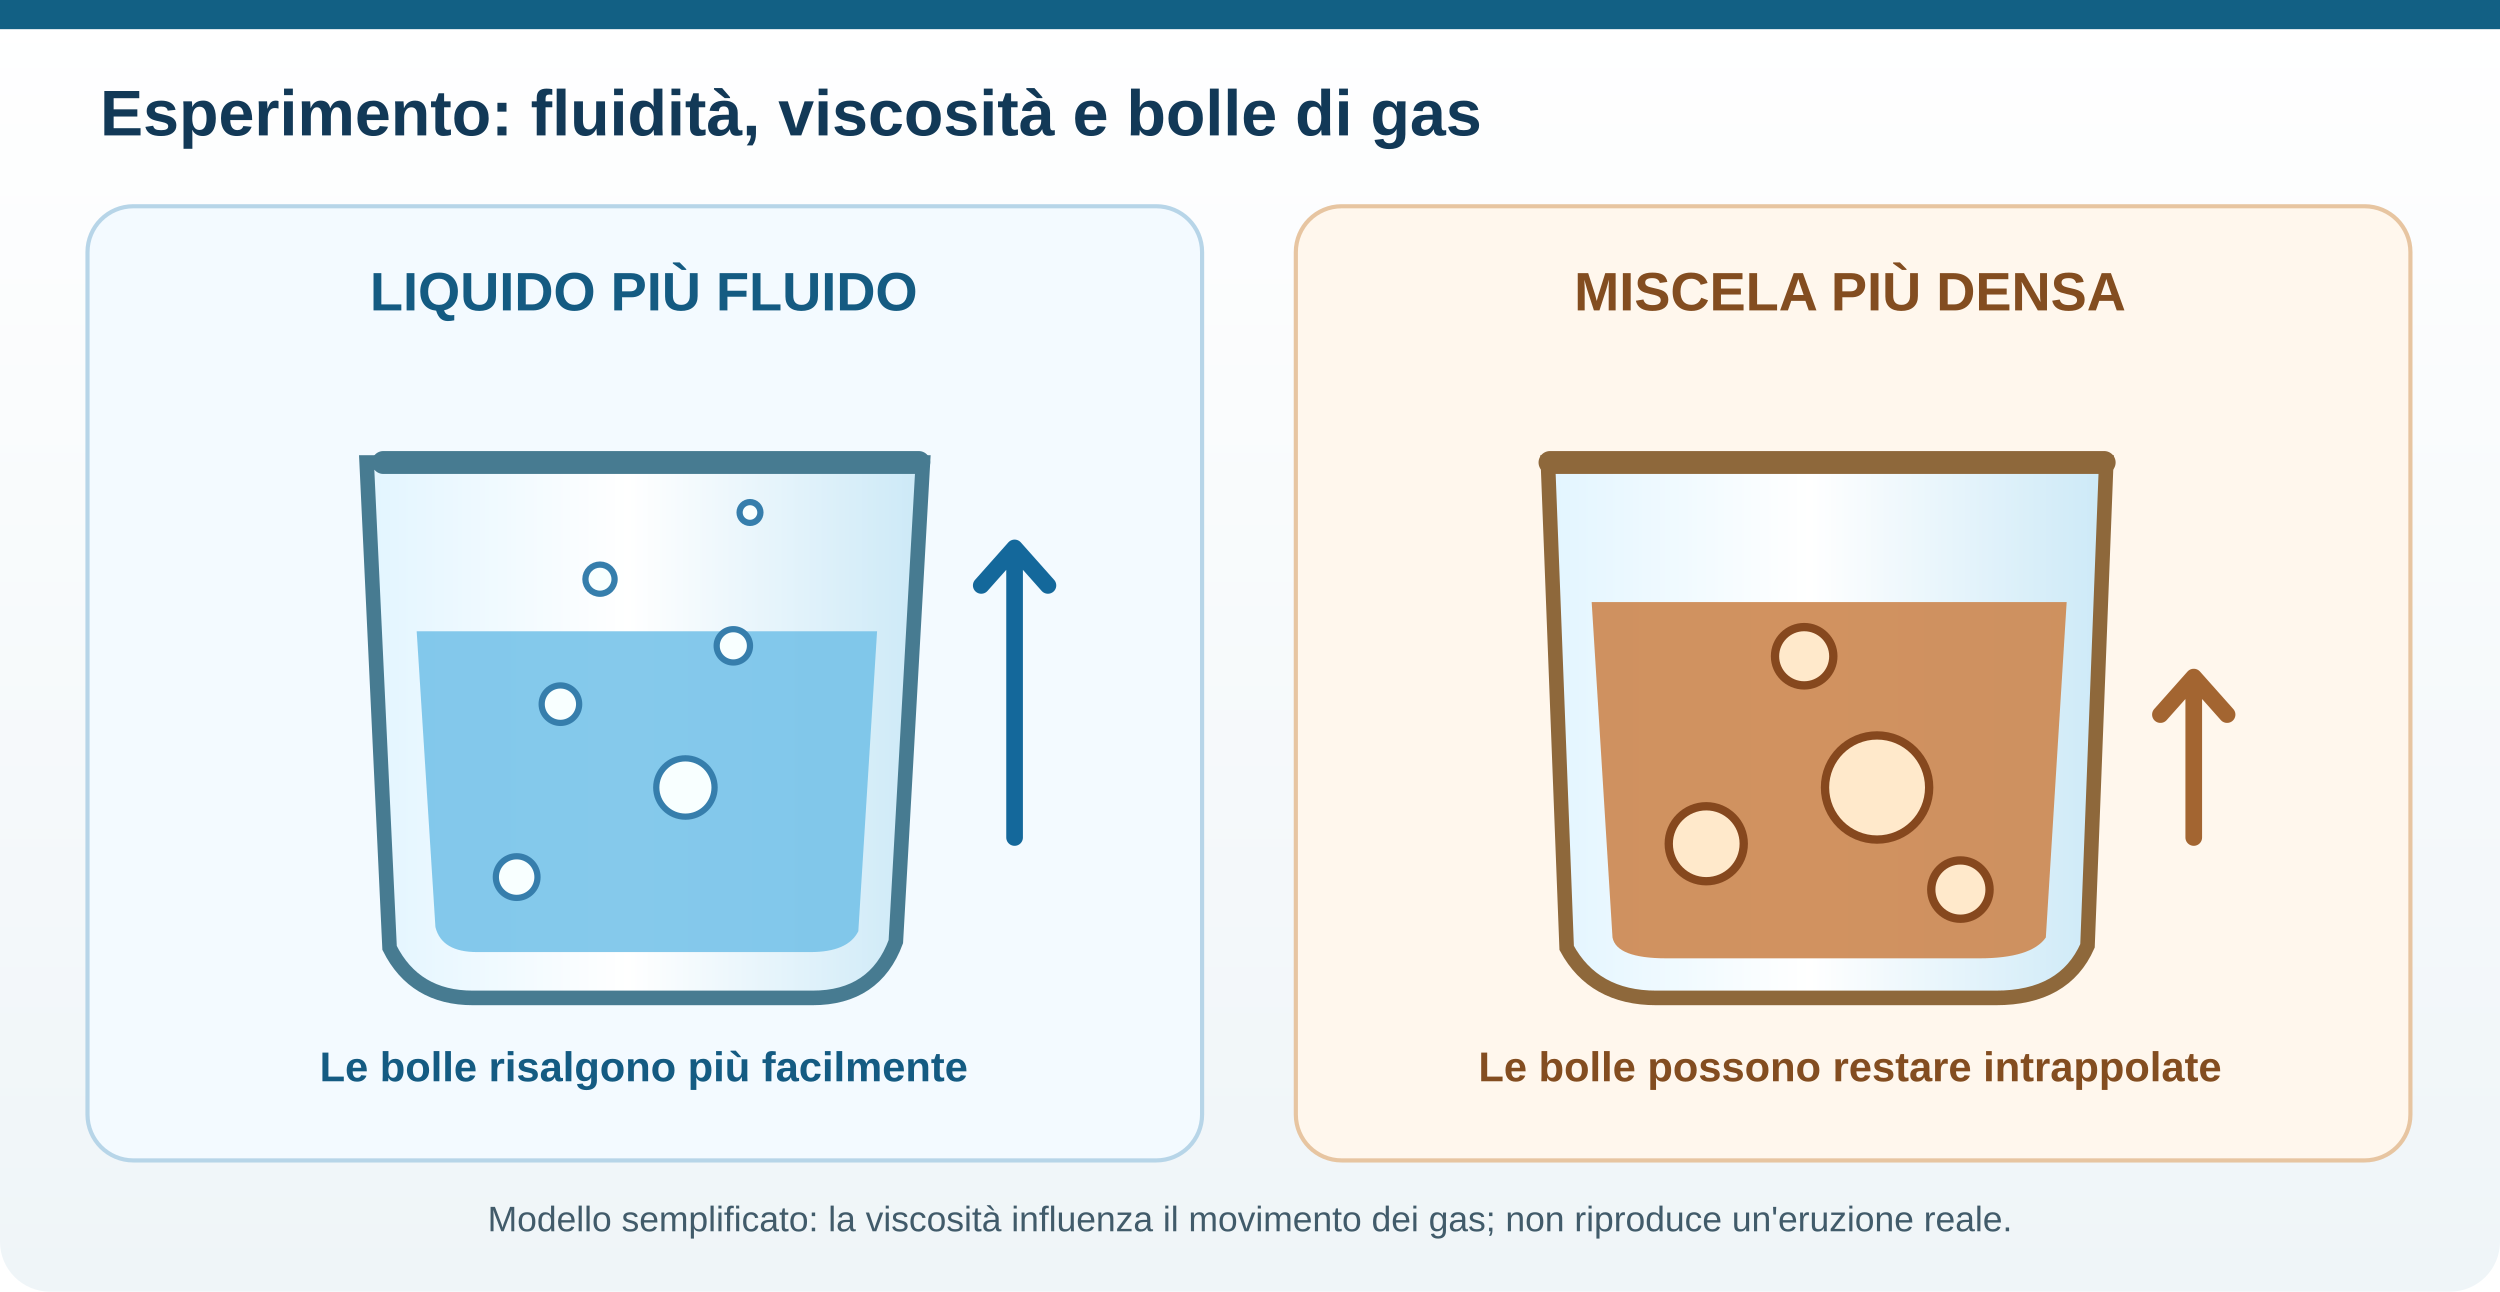
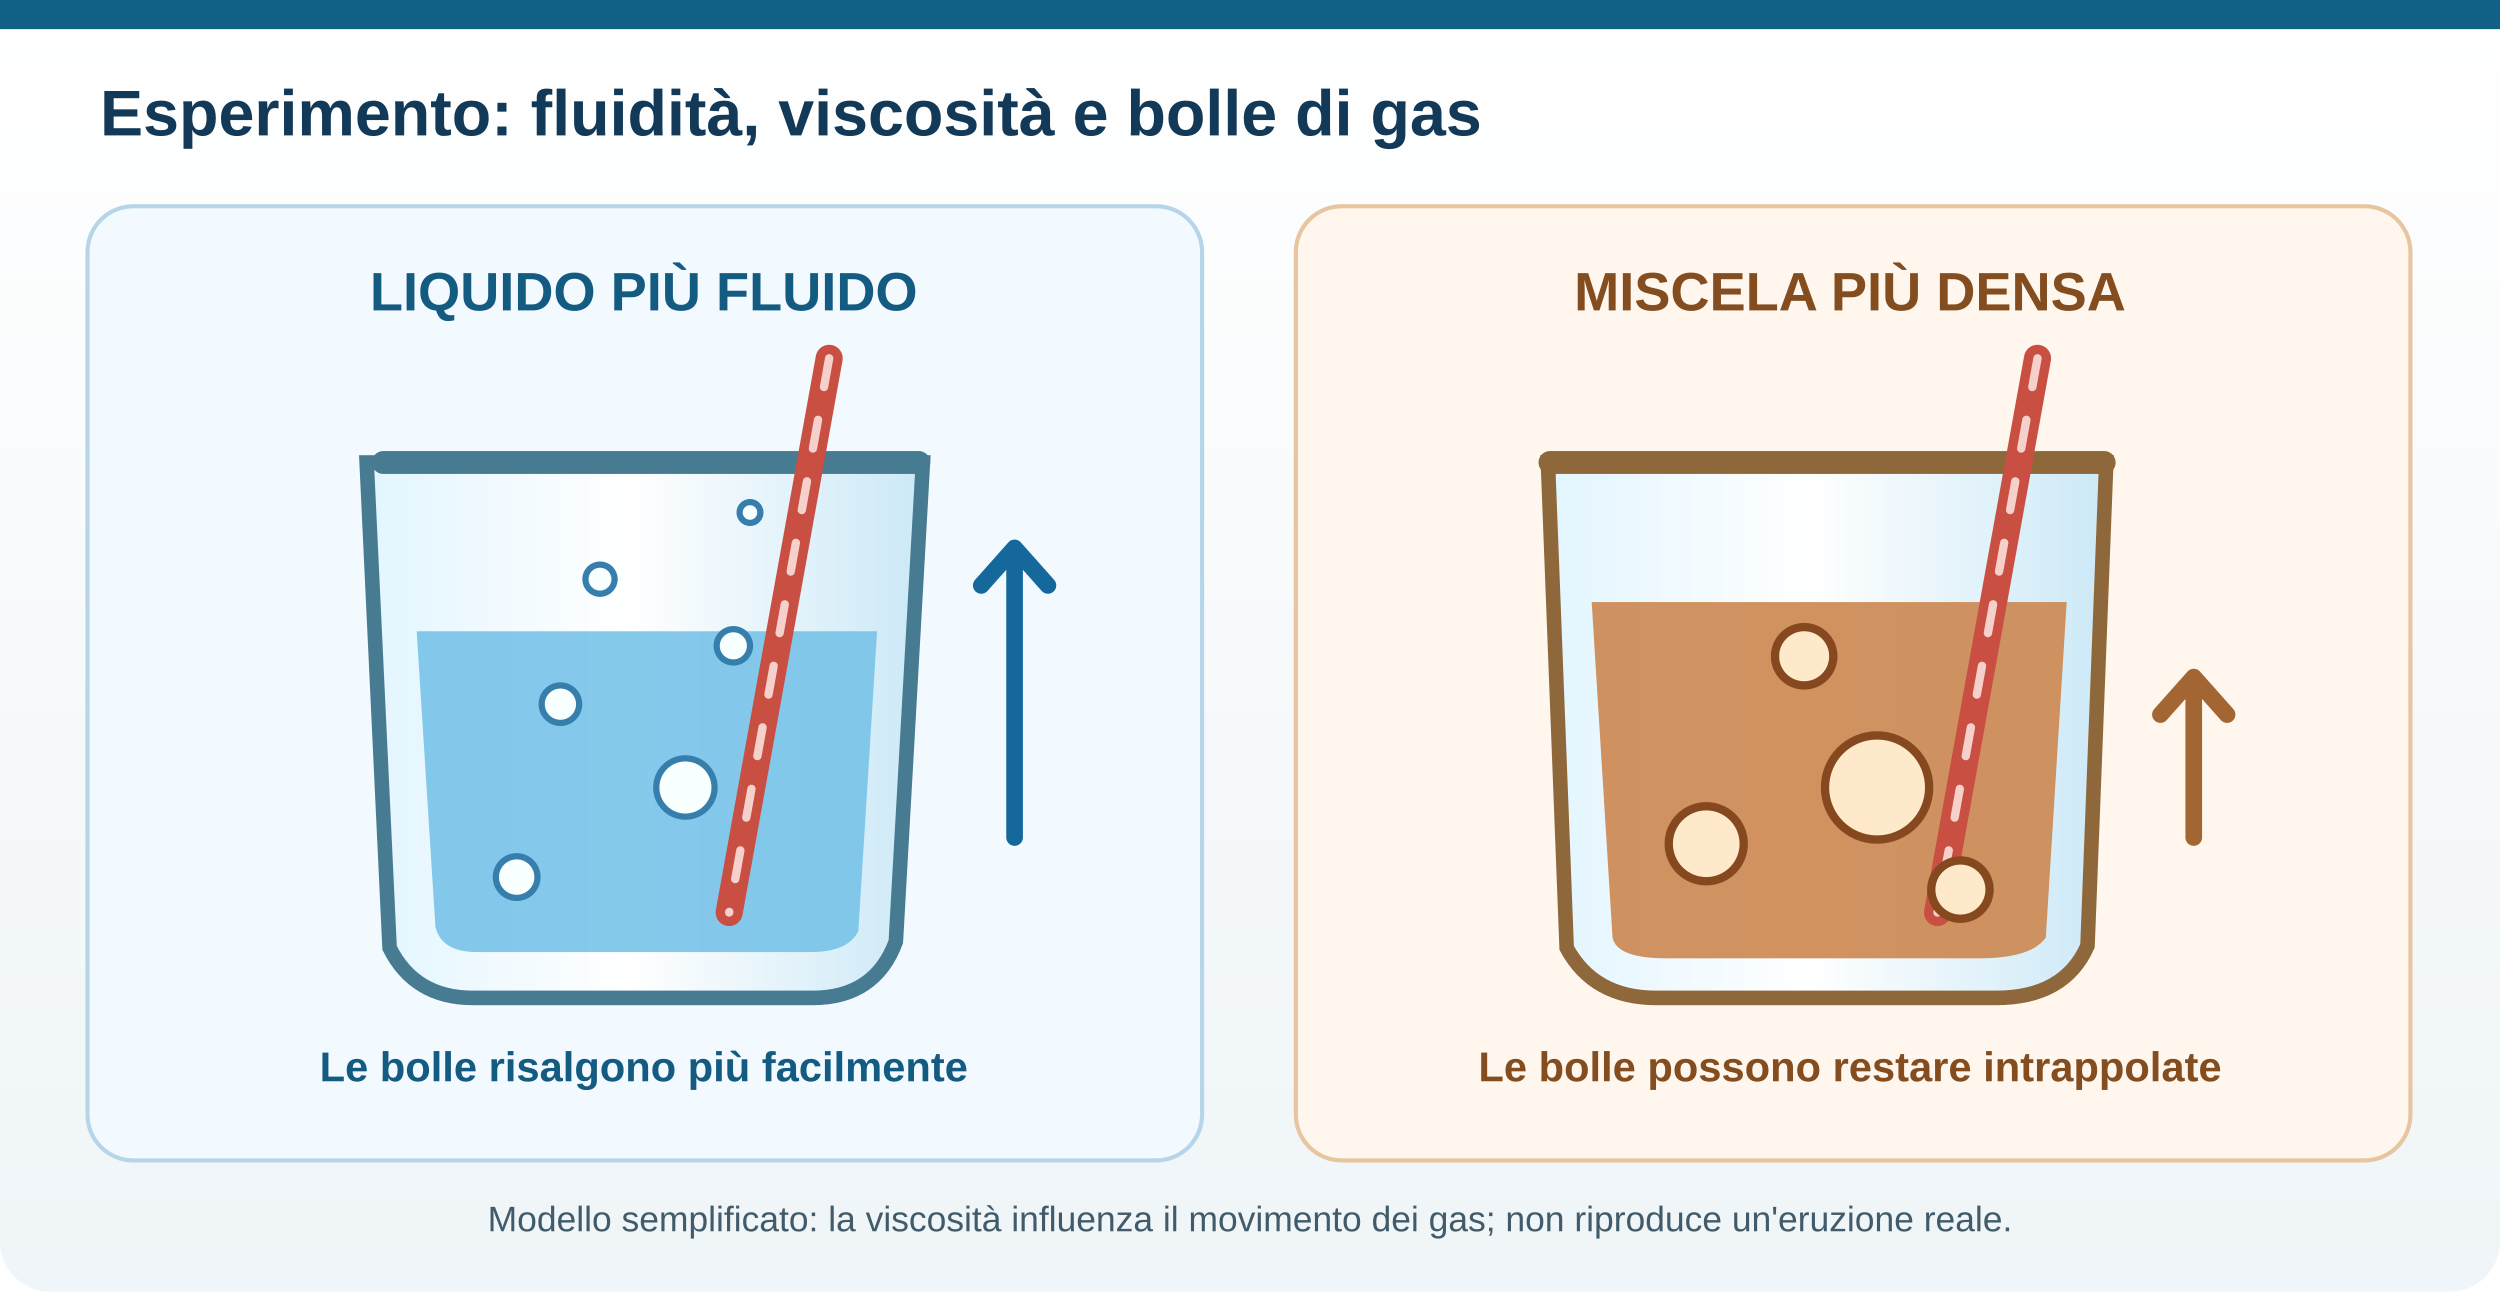
<svg xmlns="http://www.w3.org/2000/svg" width="1200" height="620" viewBox="0 0 1200 620" role="img" aria-labelledby="tit desc">
  <defs>
    <linearGradient id="paper" x1="0" y1="0" x2="0" y2="1">
      <stop stop-color="#ffffff" />
      <stop offset="1" stop-color="#eff5f8" />
    </linearGradient>
    <linearGradient id="glass" x1="0" y1="0" x2="1" y2="0">
      <stop stop-color="#e2f5ff" />
      <stop offset=".47" stop-color="#fff" />
      <stop offset="1" stop-color="#cce9f7" />
    </linearGradient>
  </defs>
  <rect width="1200" height="620" rx="24" fill="url(#paper)" />
  <rect width="1200" height="14" fill="#126084" />
  <text x="48" y="65" font-family="Arial,sans-serif" font-size="31" font-weight="700" fill="#123957">Esperimento: fluidità, viscosità e bolle di gas</text>
  <g font-family="Arial,sans-serif">
    <rect x="42" y="99" width="535" height="458" rx="22" fill="#f3faff" stroke="#b7d5e8" stroke-width="2" />
    <rect x="622" y="99" width="535" height="458" rx="22" fill="#fff7ed" stroke="#e7c5a1" stroke-width="2" />
    <text x="309" y="149" text-anchor="middle" font-size="26" font-weight="700" fill="#145b82">LIQUIDO PIÙ FLUIDO</text>
    <text x="888" y="149" text-anchor="middle" font-size="26" font-weight="700" fill="#834d20">MISCELA PIÙ DENSA</text>
    <path d="M176 222 L187 455 Q199 479 227 479 H390 Q420 479 430 452 L443 222Z" fill="url(#glass)" stroke="#477b91" stroke-width="7" />
    <path d="M200 303 H421 L412 447 Q407 457 389 457 H229 Q212 457 209 445Z" fill="#75c2e8" opacity=".88" />
    <path d="M184 222 H441" stroke="#477b91" stroke-width="11" stroke-linecap="round" />
    <path d="M743 222 L752 455 Q765 479 795 479 H958 Q991 479 1002 454 L1011 222Z" fill="url(#glass)" stroke="#8e683b" stroke-width="7" />
    <path d="M764 289 H992 L982 450 Q975 460 950 460 H800 Q776 460 774 450Z" fill="#cd8952" opacity=".92" />
    <path d="M744 222 H1010" stroke="#8e683b" stroke-width="11" stroke-linecap="round" />
+     <path d="M398 172 L350 438" stroke="#c94f43" stroke-width="13" stroke-linecap="round" />
+     <path d="M398 172 L350 438" stroke="#f6d1cb" stroke-width="4" stroke-dasharray="14 16" stroke-linecap="round" />
+     <path d="M978 172 L930 438" stroke="#c94f43" stroke-width="13" stroke-linecap="round" />
+     <path d="M978 172 L930 438" stroke="#f6d1cb" stroke-width="4" stroke-dasharray="14 16" stroke-linecap="round" />
    <g fill="#f8ffff" stroke="#367eac" stroke-width="3">
      <circle cx="248" cy="421" r="10" />
      <circle cx="329" cy="378" r="14" />
      <circle cx="269" cy="338" r="9" />
      <circle cx="352" cy="310" r="8" />
      <circle cx="288" cy="278" r="7" />
      <circle cx="360" cy="246" r="5" />
    </g>
    <g fill="#ffe9cb" stroke="#86481e" stroke-width="4">
      <circle cx="819" cy="405" r="18" />
      <circle cx="901" cy="378" r="25" />
      <circle cx="866" cy="315" r="14" />
      <circle cx="941" cy="427" r="14" />
    </g>
    <path d="M487 402 V263 l-16 18 M487 263 l16 18" stroke="#14689b" stroke-width="8" fill="none" stroke-linecap="round" stroke-linejoin="round" />
    <path d="M1053 402 V325 l-16 18 M1053 325 l16 18" stroke="#a36531" stroke-width="8" fill="none" stroke-linecap="round" stroke-linejoin="round" />
    <text x="309" y="519" font-size="20" font-weight="700" text-anchor="middle" fill="#145b82">Le bolle risalgono più facilmente</text>
    <text x="888" y="519" font-size="20" font-weight="700" text-anchor="middle" fill="#834d20">Le bolle possono restare intrappolate</text>
    <text x="600" y="591" font-size="17" text-anchor="middle" fill="#415b6a">Modello semplificato: la viscosità influenza il movimento dei gas; non riproduce un'eruzione reale.</text>
  </g>
</svg>
